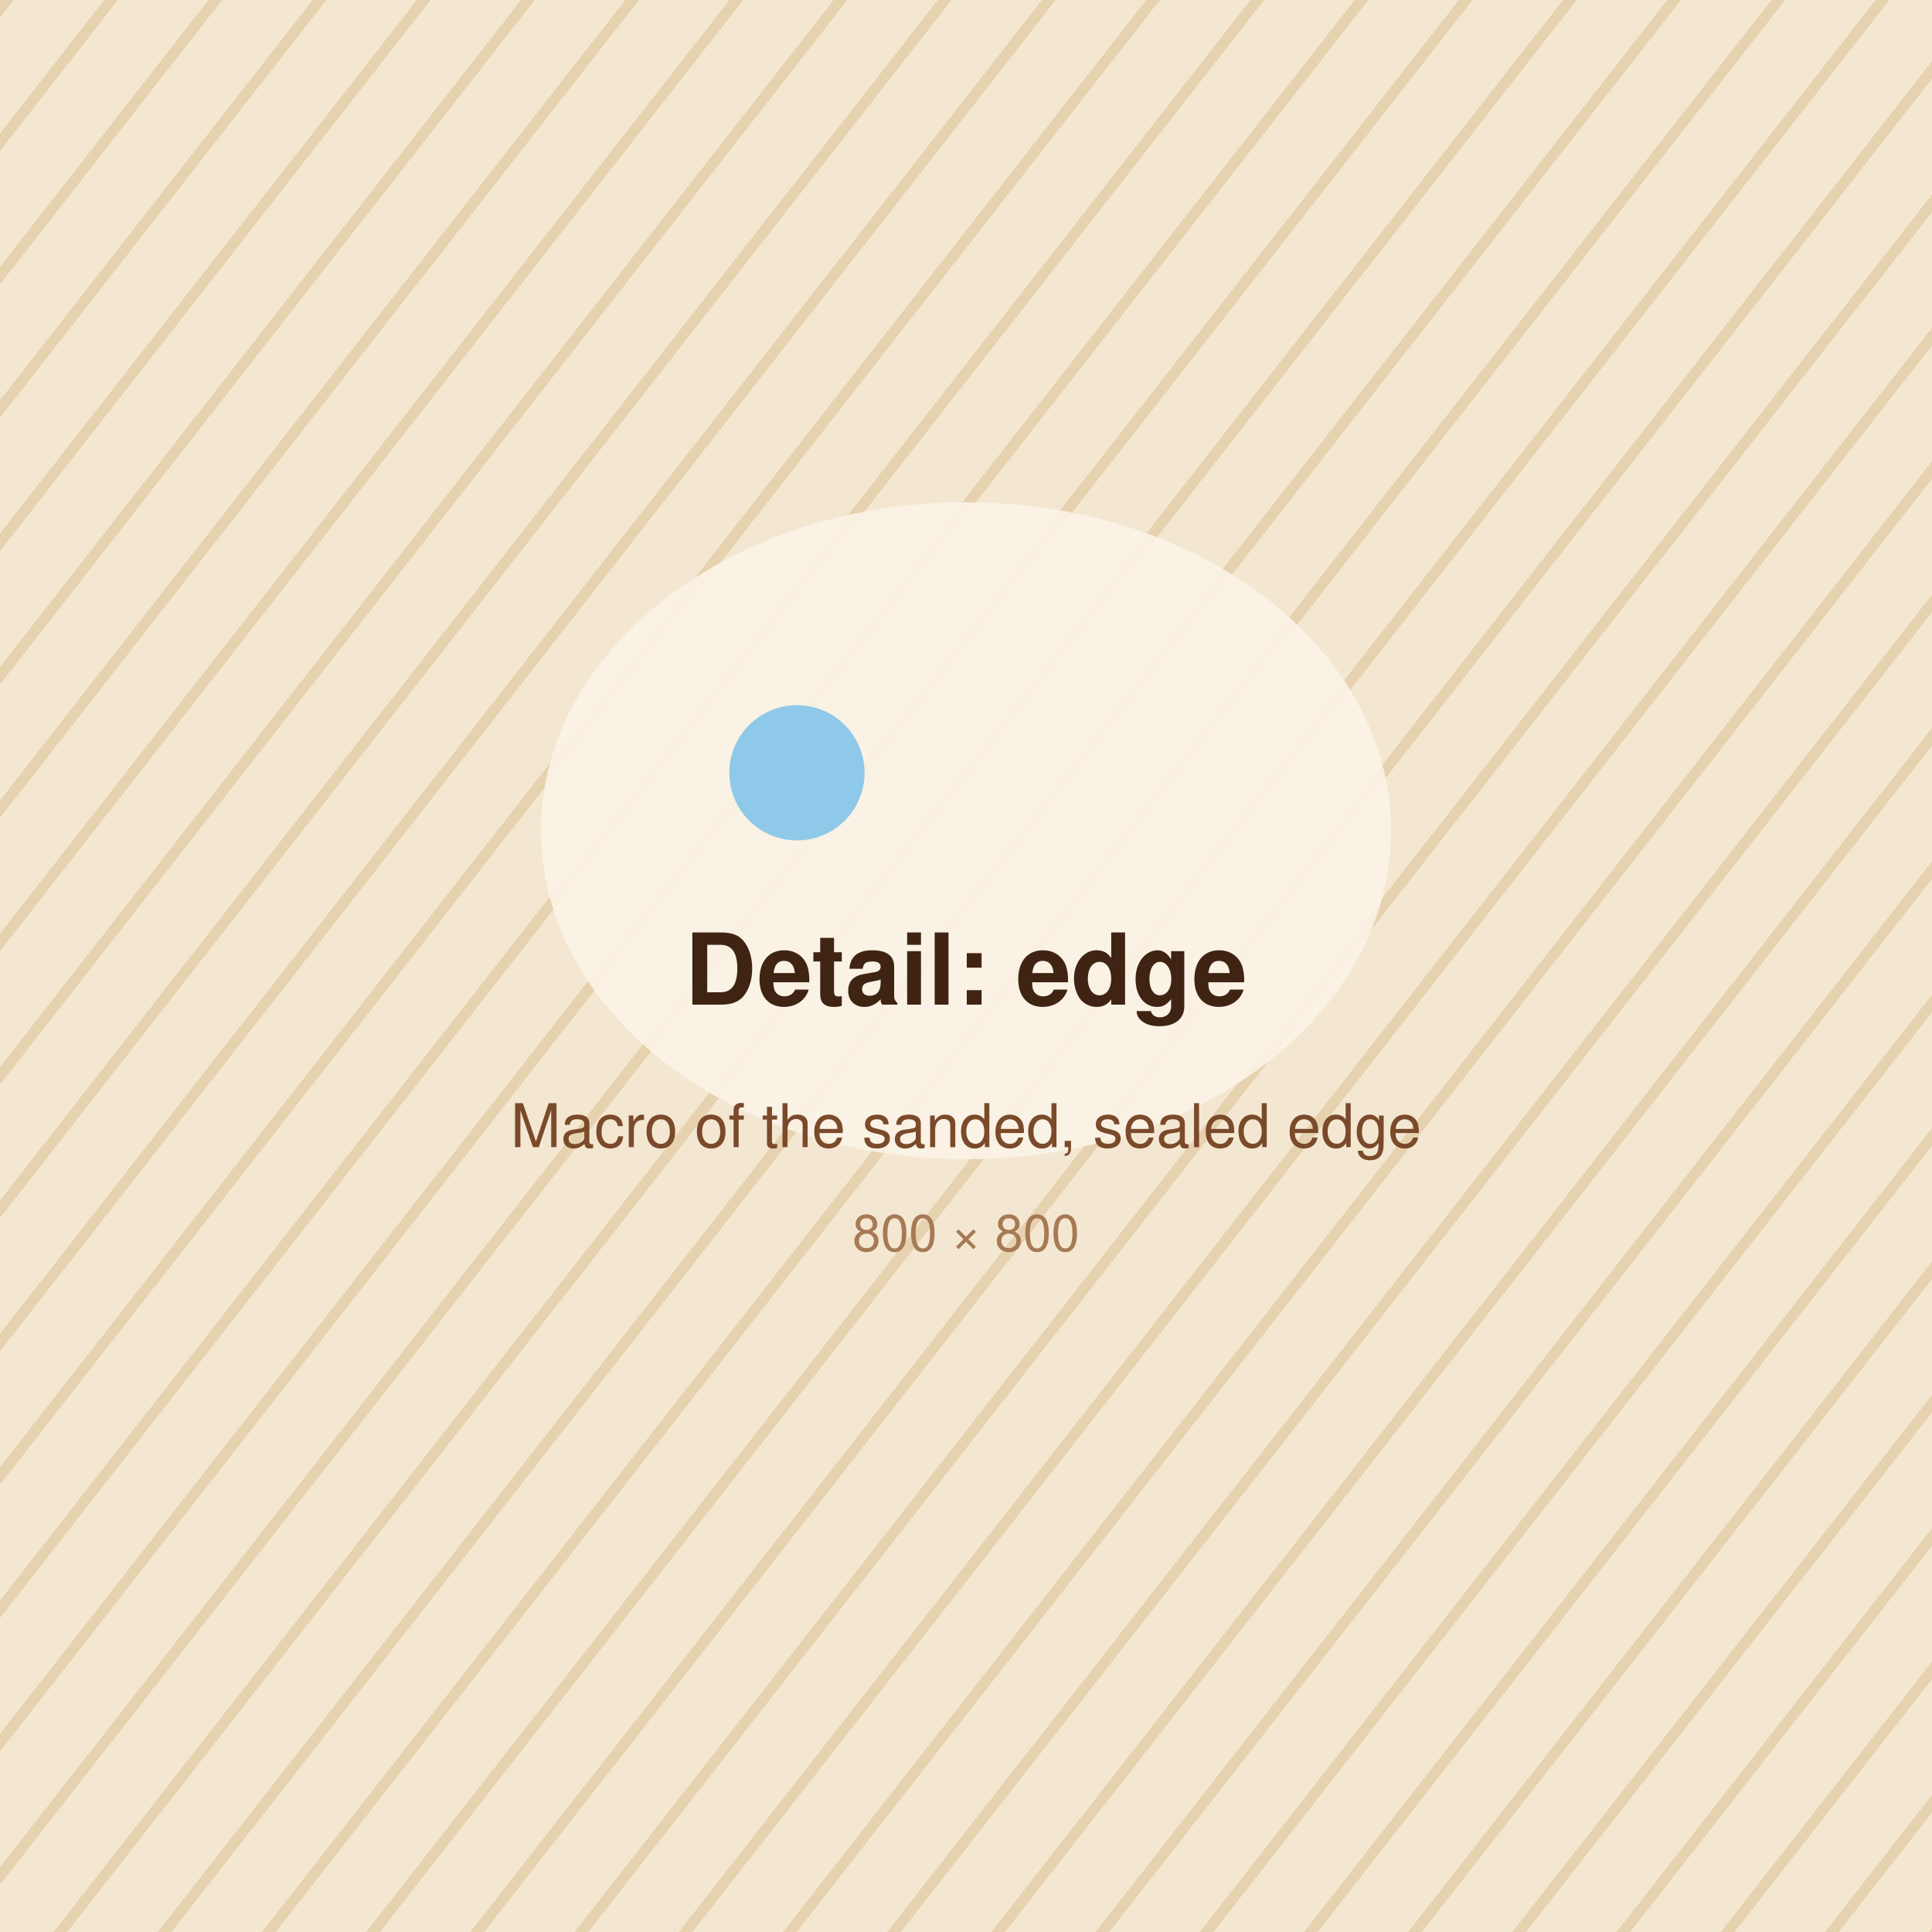
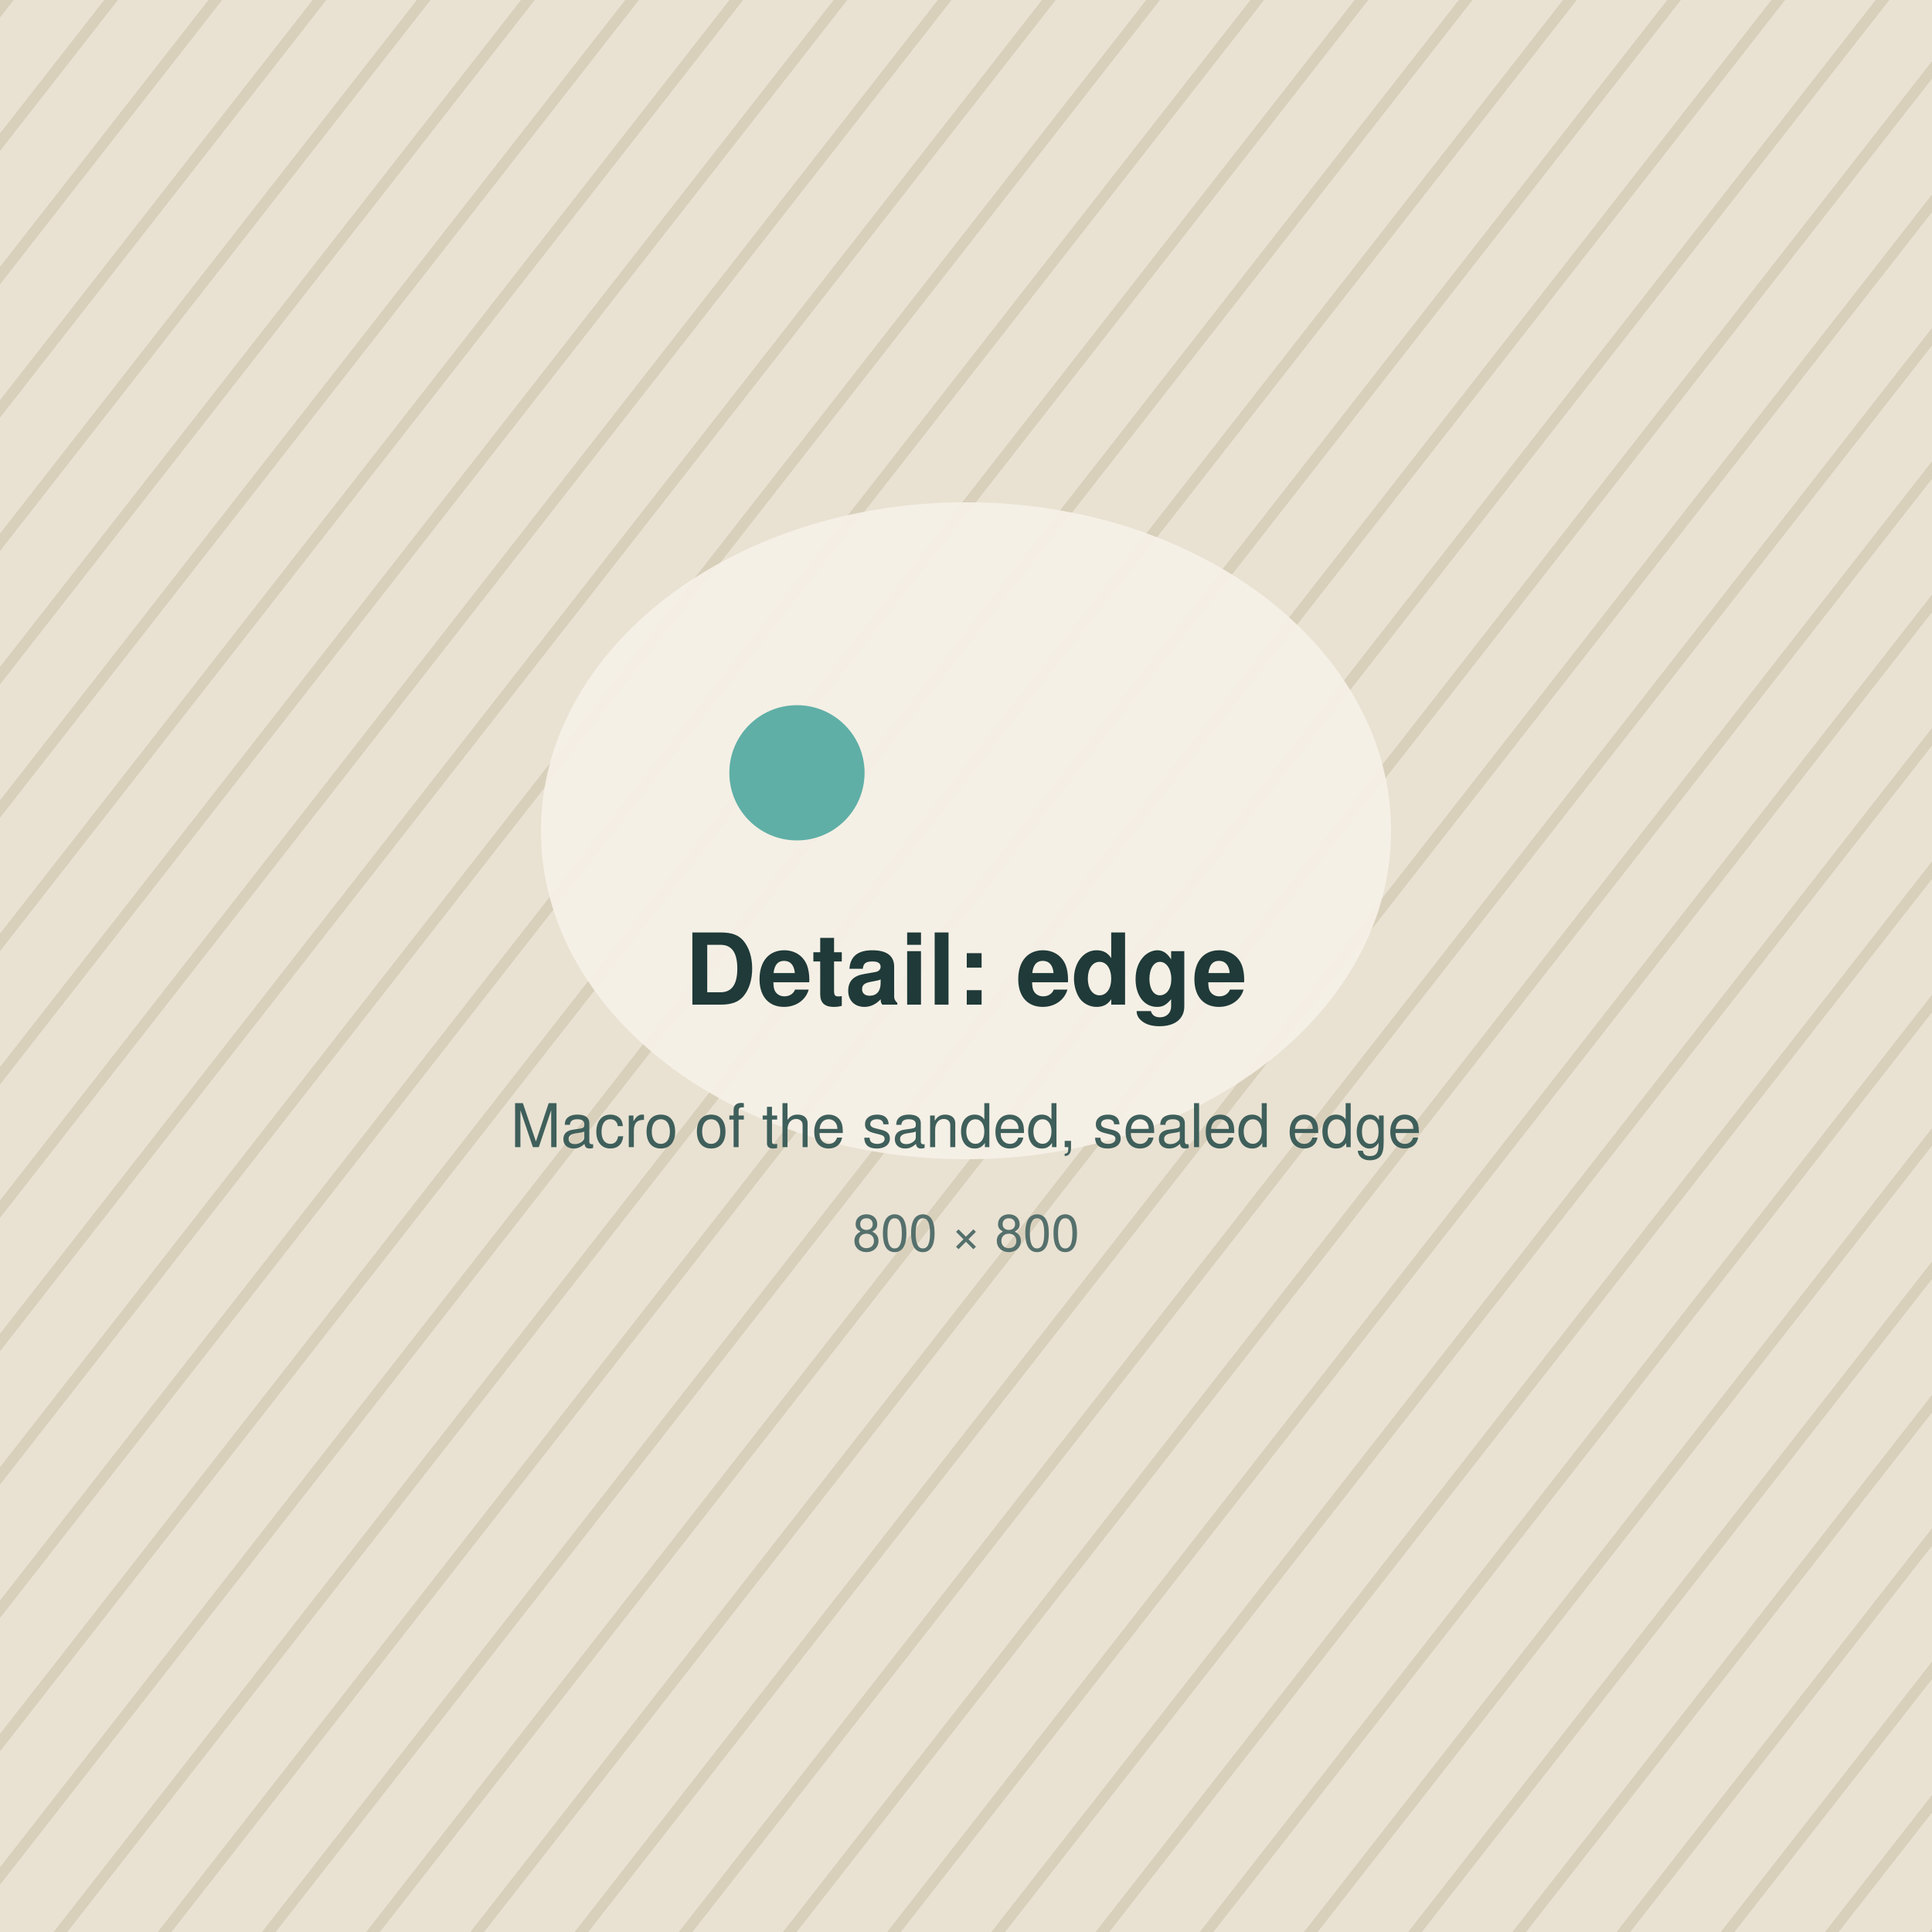
<svg xmlns="http://www.w3.org/2000/svg" viewBox="0 0 800 800" width="800" height="800" role="img" aria-label="Detail: edge placeholder">
  <defs>
    <pattern id="hatch" width="34" height="34" patternUnits="userSpaceOnUse" patternTransform="rotate(38)">
-       <rect width="34" height="34" fill="#F4E7D2" />
-       <line x1="0" y1="0" x2="0" y2="34" stroke="#E7D2AF" stroke-width="9" />
+       <rect width="34" height="34" fill="#E9E2D3" />
+       <line x1="0" y1="0" x2="0" y2="34" stroke="#D9D0BC" stroke-width="9" />
    </pattern>
  </defs>
  <rect width="800" height="800" fill="url(#hatch)" />
-   <ellipse cx="400" cy="344" rx="176" ry="136" fill="#FBF3E6" opacity="0.92" />
-   <circle cx="330" cy="320" r="28" fill="#8FC9E9" />
-   <text x="400" y="416" text-anchor="middle" font-family="Helvetica, Arial, sans-serif" font-size="41" font-weight="700" fill="#3F2413">Detail: edge</text>
-   <text x="400" y="475" text-anchor="middle" font-family="Helvetica, Arial, sans-serif" font-size="25" fill="#7A4A2B">Macro of the sanded, sealed edge</text>
-   <text x="400" y="518" text-anchor="middle" font-family="Helvetica, Arial, sans-serif" font-size="21" fill="#A67A55">800 × 800</text>
+   <ellipse cx="400" cy="344" rx="176" ry="136" fill="#F6F1E7" opacity="0.92" />
+   <circle cx="330" cy="320" r="28" fill="#5FAFA6" />
+   <text x="400" y="416" text-anchor="middle" font-family="Helvetica, Arial, sans-serif" font-size="41" font-weight="700" fill="#1F3A38">Detail: edge</text>
+   <text x="400" y="475" text-anchor="middle" font-family="Helvetica, Arial, sans-serif" font-size="25" fill="#3F5F5B">Macro of the sanded, sealed edge</text>
+   <text x="400" y="518" text-anchor="middle" font-family="Helvetica, Arial, sans-serif" font-size="21" fill="#55706C">800 × 800</text>
</svg>
